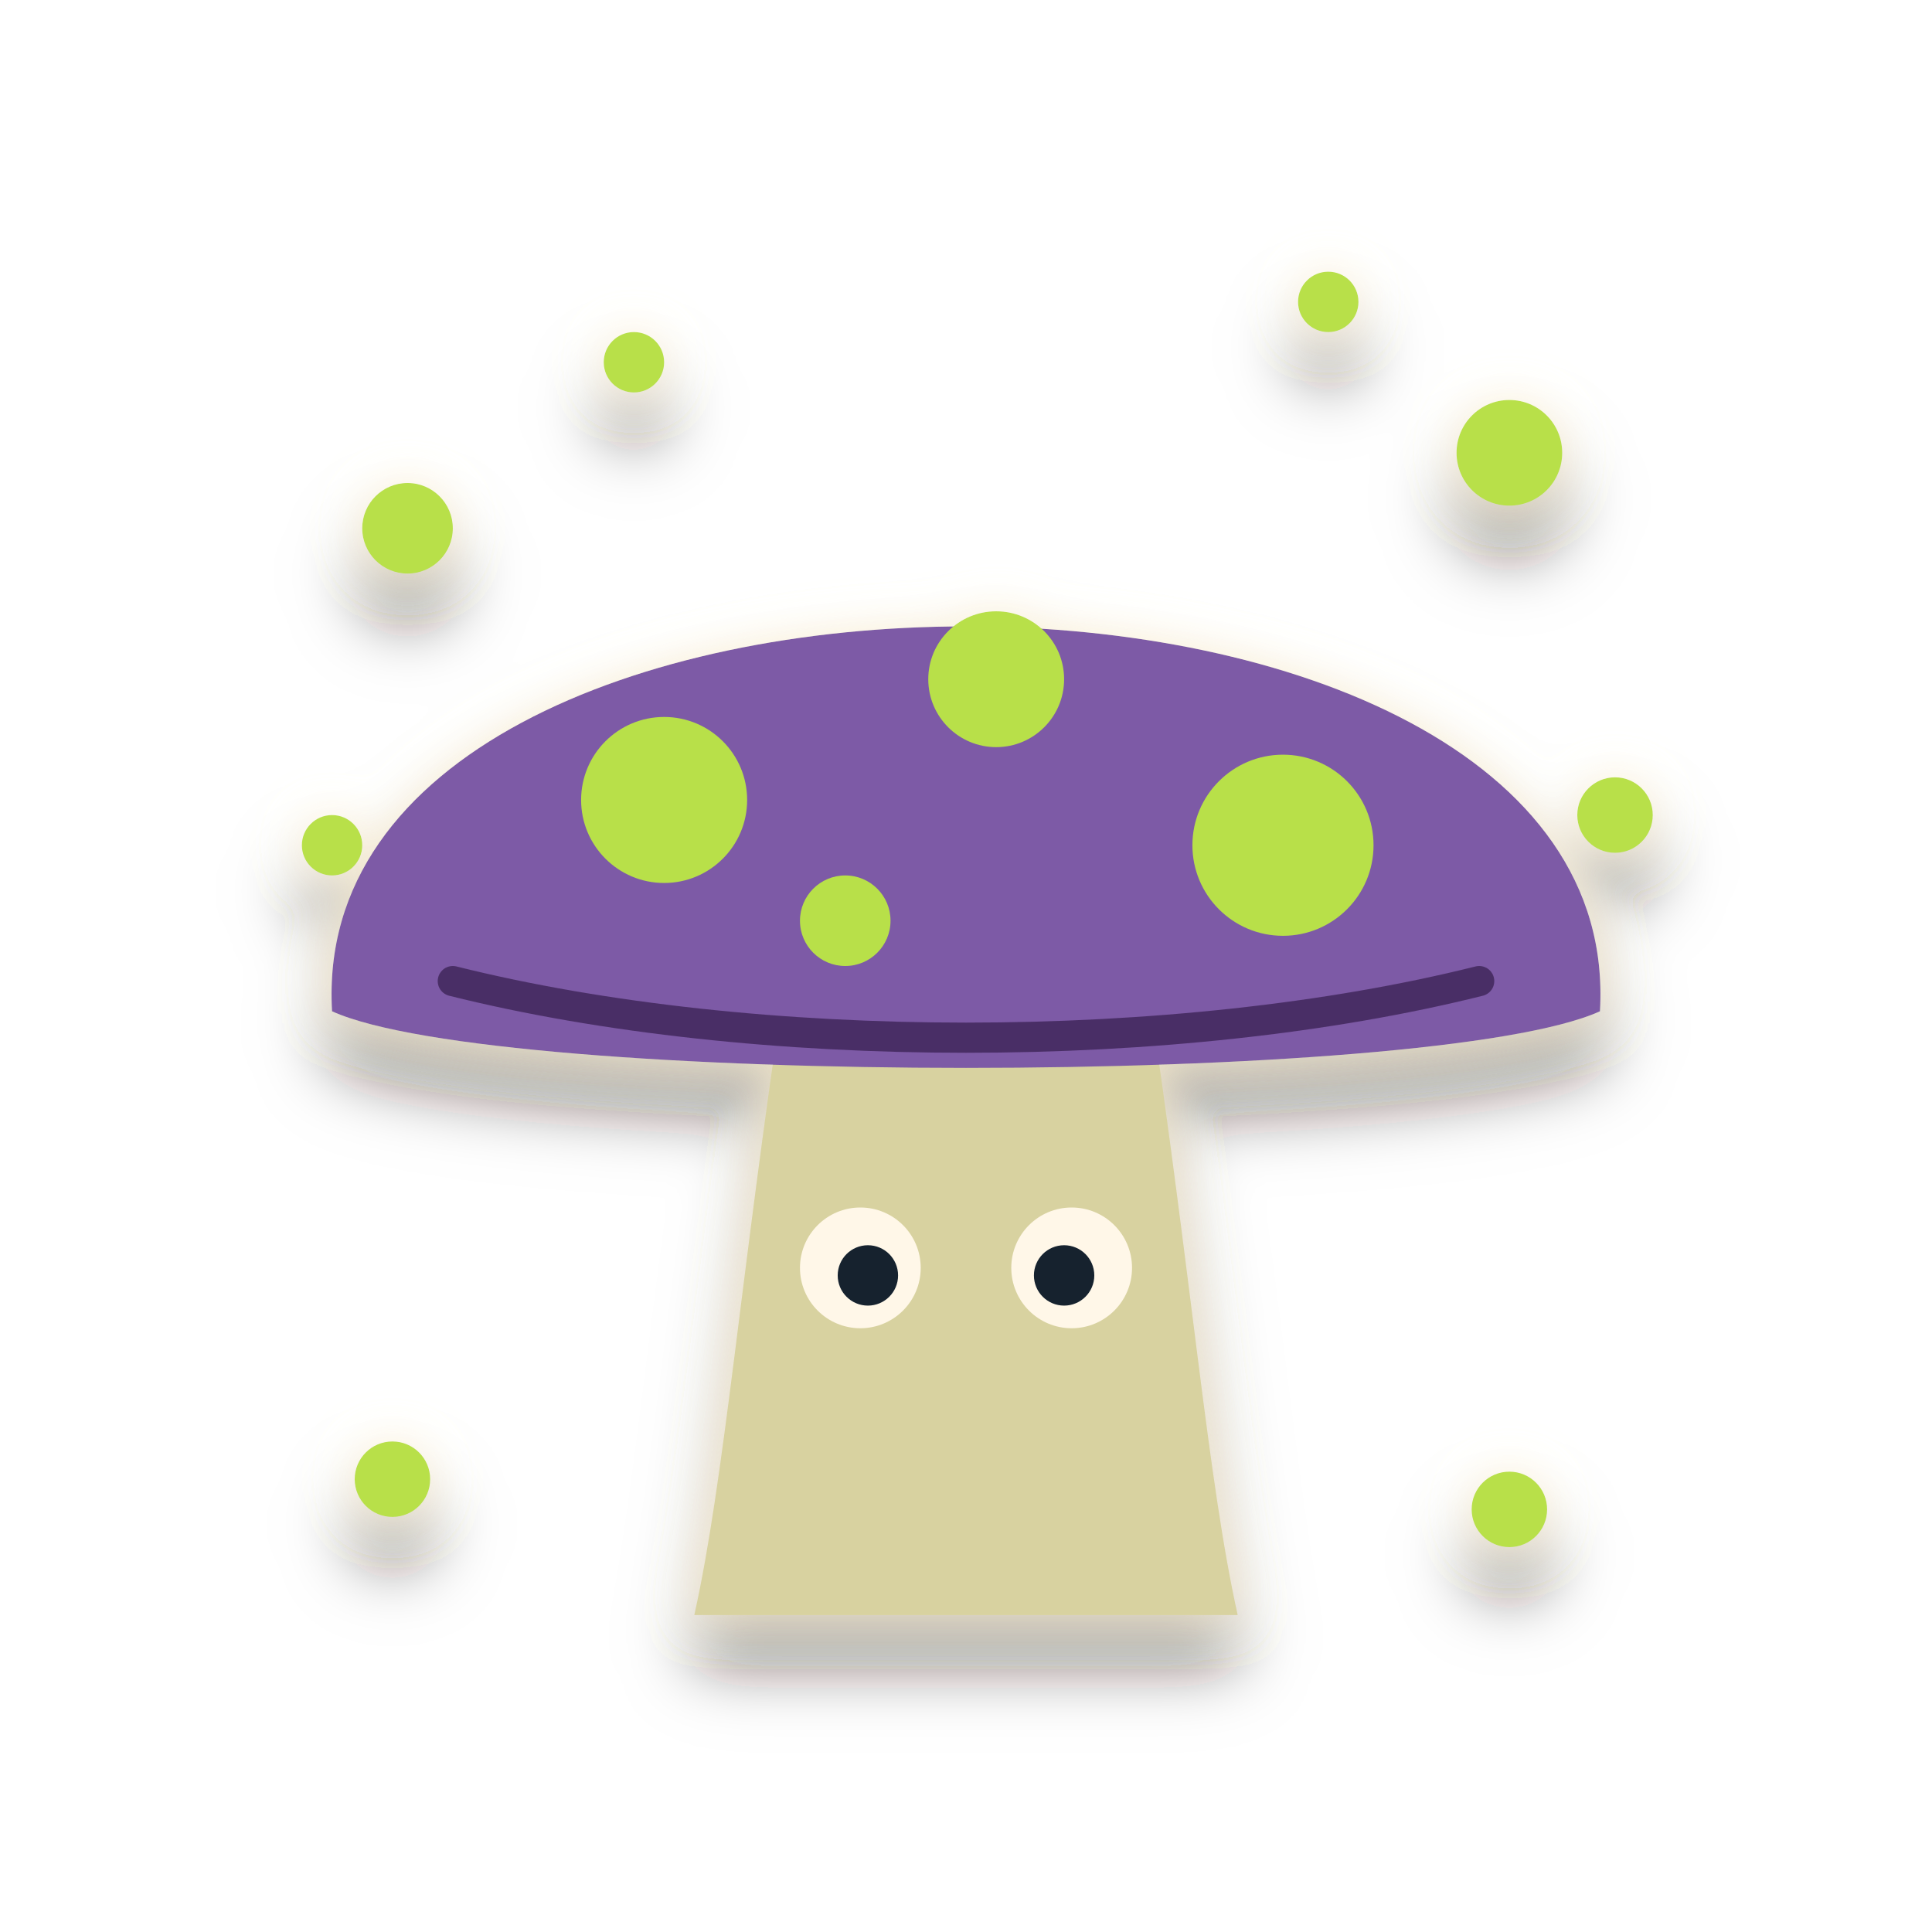
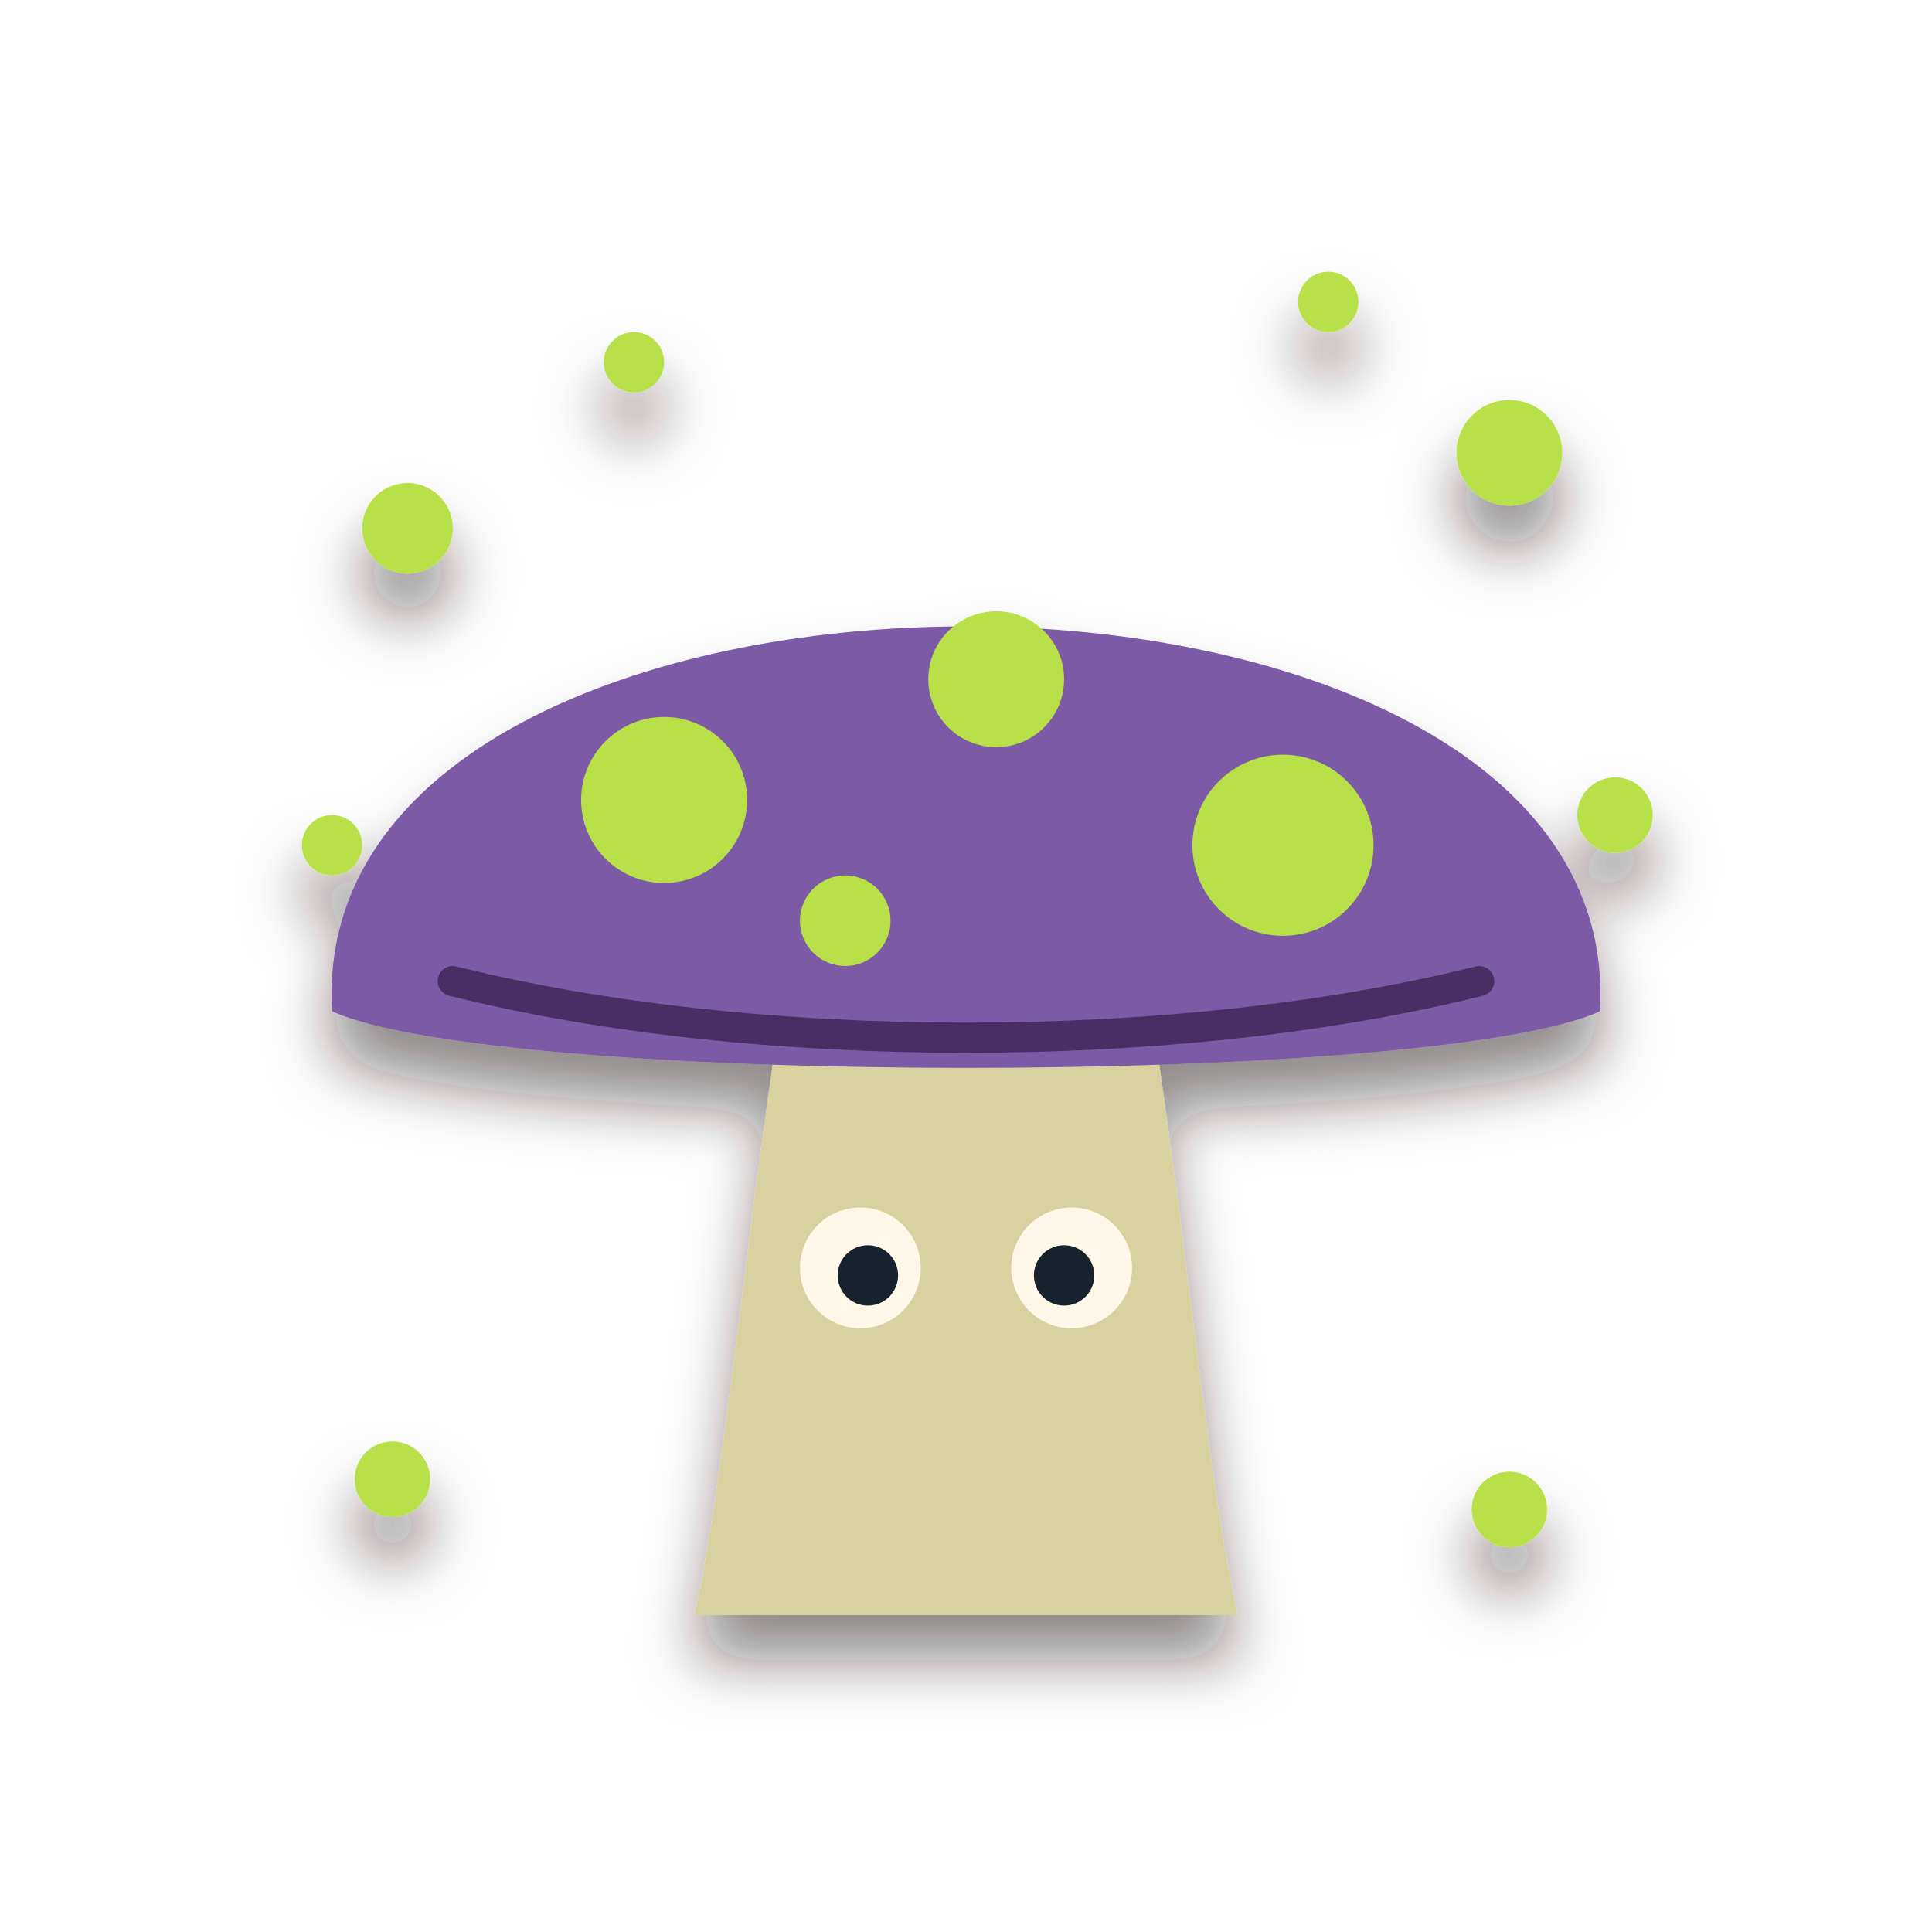
<svg xmlns="http://www.w3.org/2000/svg" viewBox="0 0 256 256" width="256" height="256">
  <defs>
    <filter id="glow" x="-20%" y="-20%" width="140%" height="140%">
-       <feDropShadow dx="0" dy="0" stdDeviation="3" flood-color="#fff1d0" flood-opacity="0.75" />
+       <feDropShadow dx="0" dy="0" stdDeviation="3" flood-color="#fff1d0" flood-opacity="0" />
    </filter>
    <filter id="shade" x="-20%" y="-20%" width="140%" height="150%">
      <feDropShadow dx="0" dy="6" stdDeviation="4" flood-color="#1a0f08" flood-opacity="0.5" />
    </filter>
  </defs>
  <g filter="url(#shade)">
    <g filter="url(#glow)">
      <defs>
    
    
  </defs>
      <g stroke-linejoin="round" stroke-linecap="round">
        <circle cx="54" cy="70" r="6" fill="#b8e04a" />
        <circle cx="84" cy="48" r="4" fill="#b8e04a" />
        <circle cx="200" cy="60" r="7" fill="#b8e04a" />
        <circle cx="176" cy="40" r="4" fill="#b8e04a" />
        <circle cx="214" cy="108" r="5" fill="#b8e04a" />
        <circle cx="44" cy="112" r="4" fill="#b8e04a" />
        <circle cx="200" cy="200" r="5" fill="#b8e04a" />
        <circle cx="52" cy="196" r="5" fill="#b8e04a" />
        <path d="M104 130 C98 170 96 196 92 214 L164 214 C160 196 158 170 152 130Z" fill="#d8d2a0" />
        <path d="M44 134 C40 66 216 66 212 134 C190 144 66 144 44 134Z" fill="#7d5aa6" />
        <g fill="#b8e04a">
          <circle cx="88" cy="106" r="11" />
          <circle cx="132" cy="90" r="9" />
          <circle cx="170" cy="112" r="12" />
          <circle cx="112" cy="122" r="6" />
        </g>
        <path d="M60 130 C100 140 156 140 196 130" fill="none" stroke="#4a2f66" stroke-width="4" />
        <circle cx="114" cy="168" r="8" fill="#fff7e8" />
        <circle cx="115" cy="169" r="4" fill="#13212e" />
        <path d="M103 157.8 L125 166.8" />
        <circle cx="142" cy="168" r="8" fill="#fff7e8" />
        <circle cx="141" cy="169" r="4" fill="#13212e" />
        <path d="M131 163.8 L153 154.8" />
      </g>
    </g>
  </g>
</svg>
